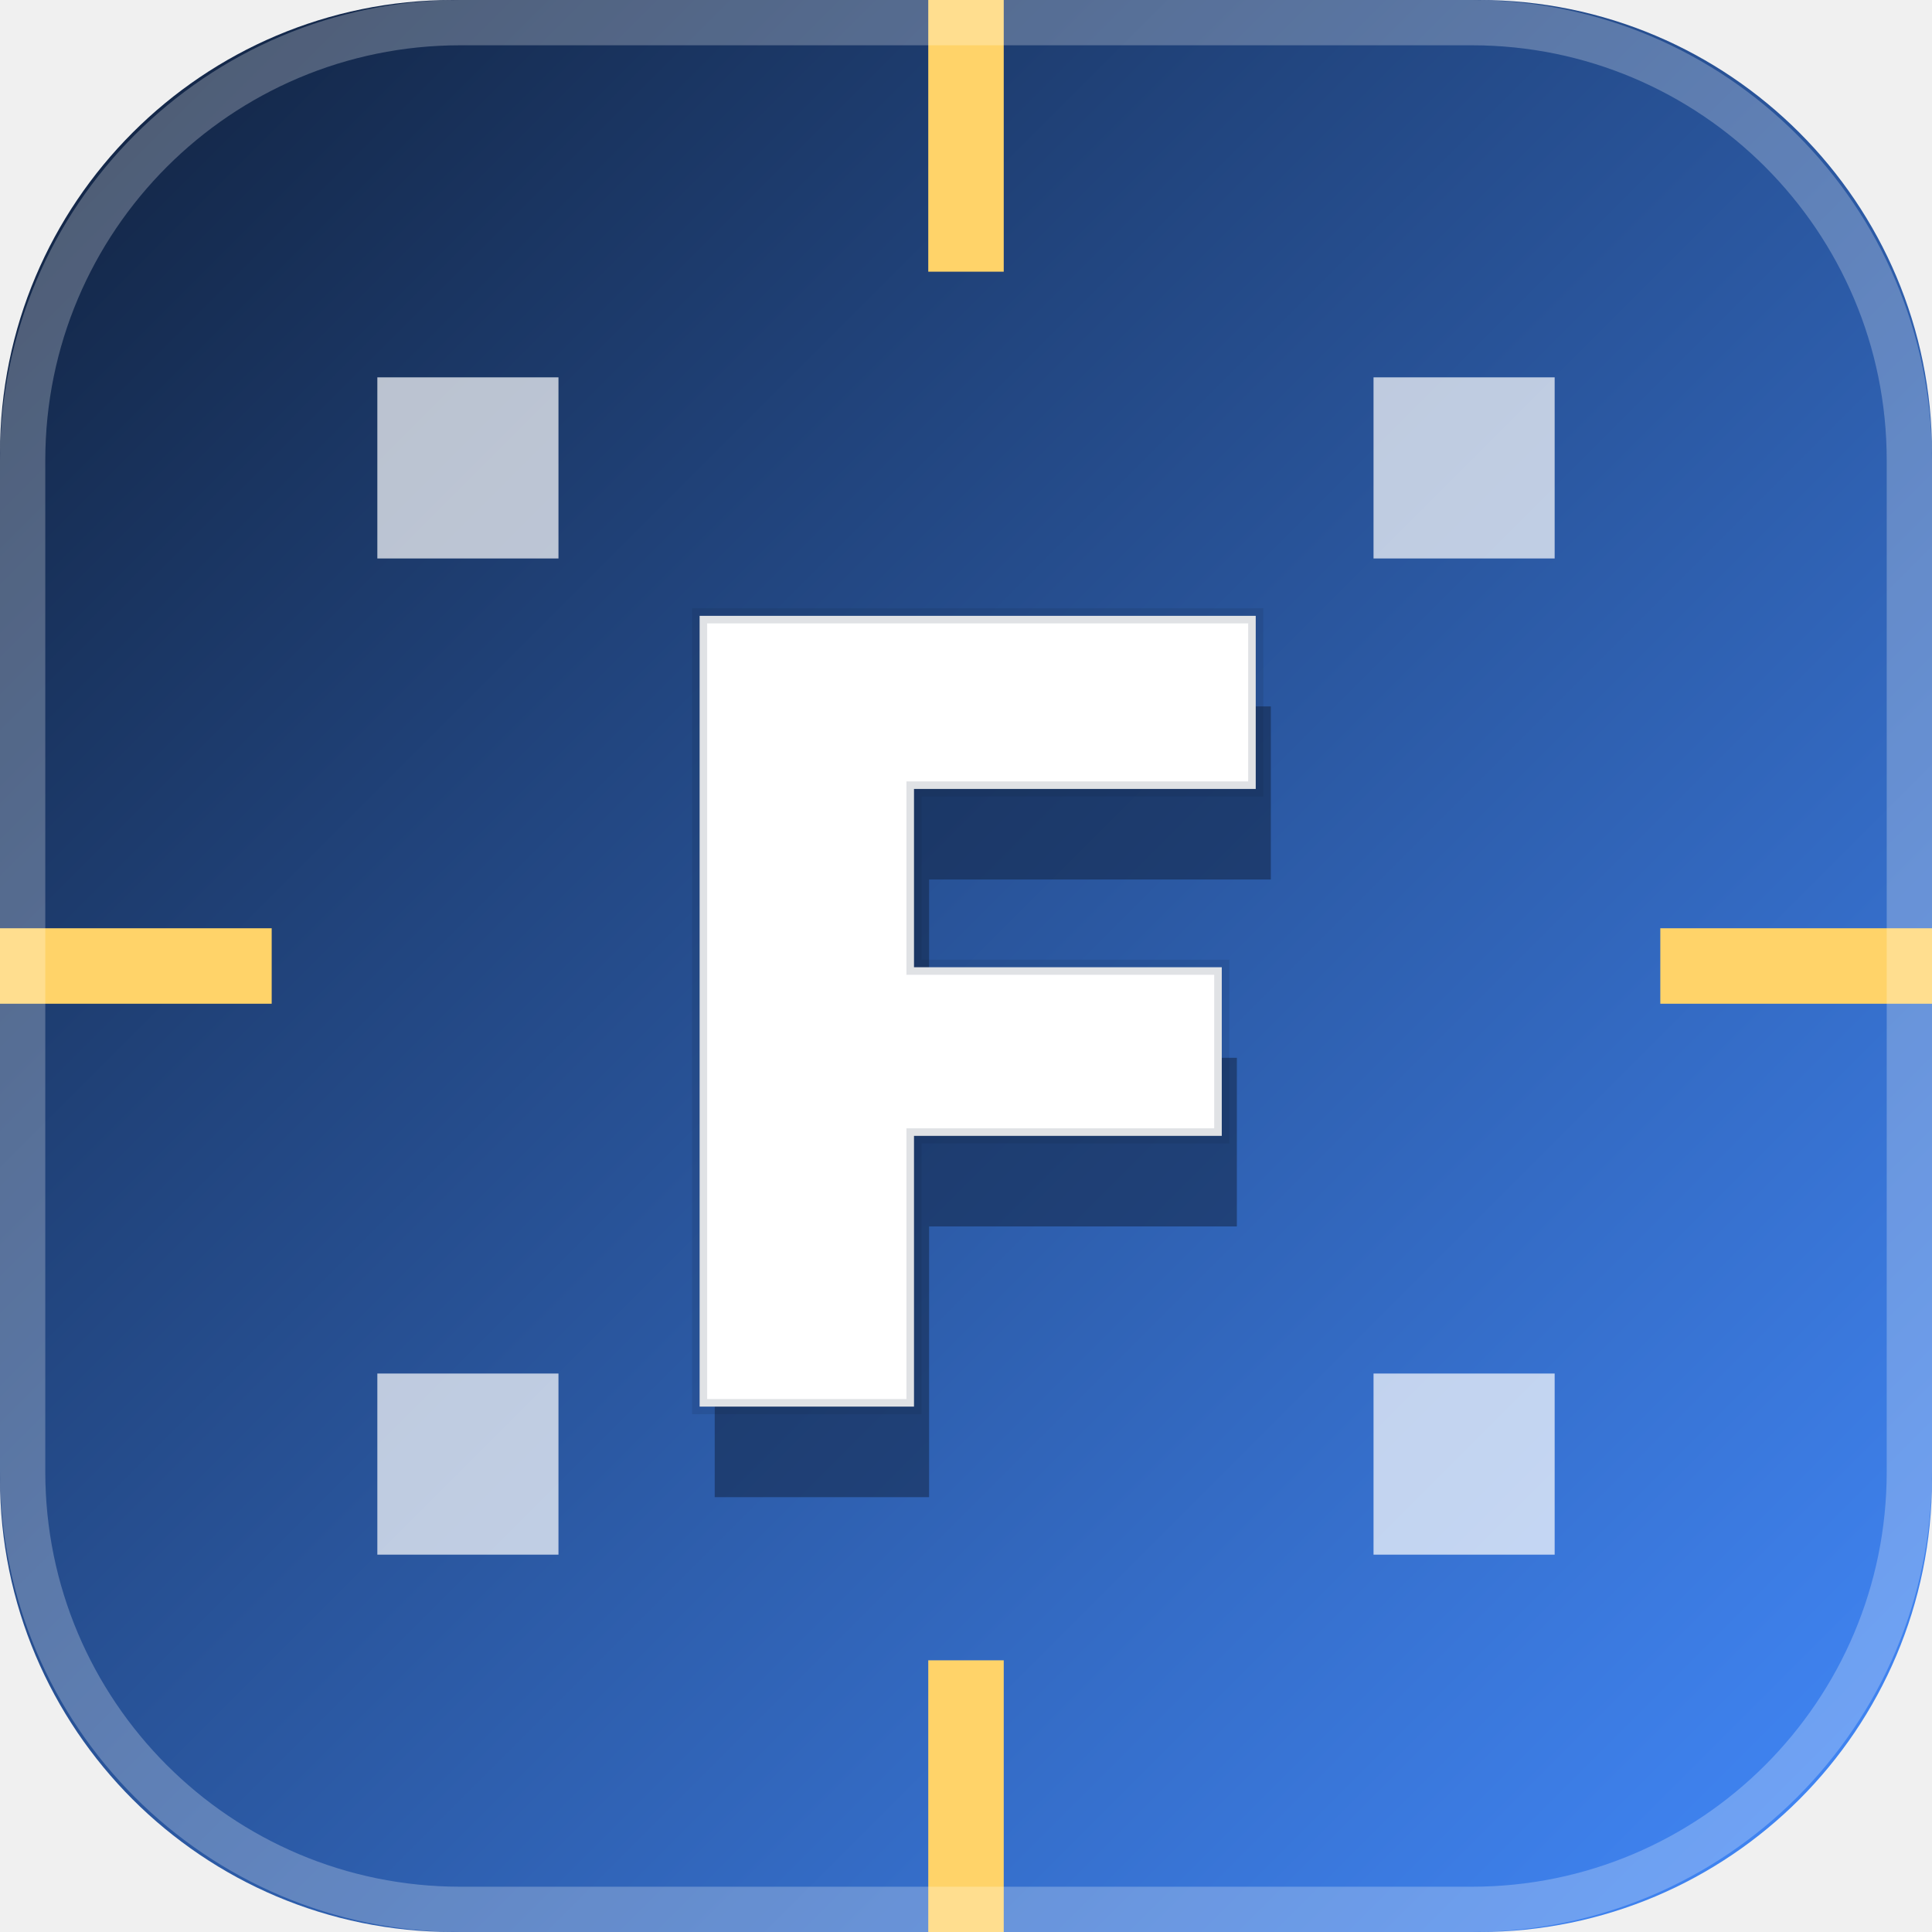
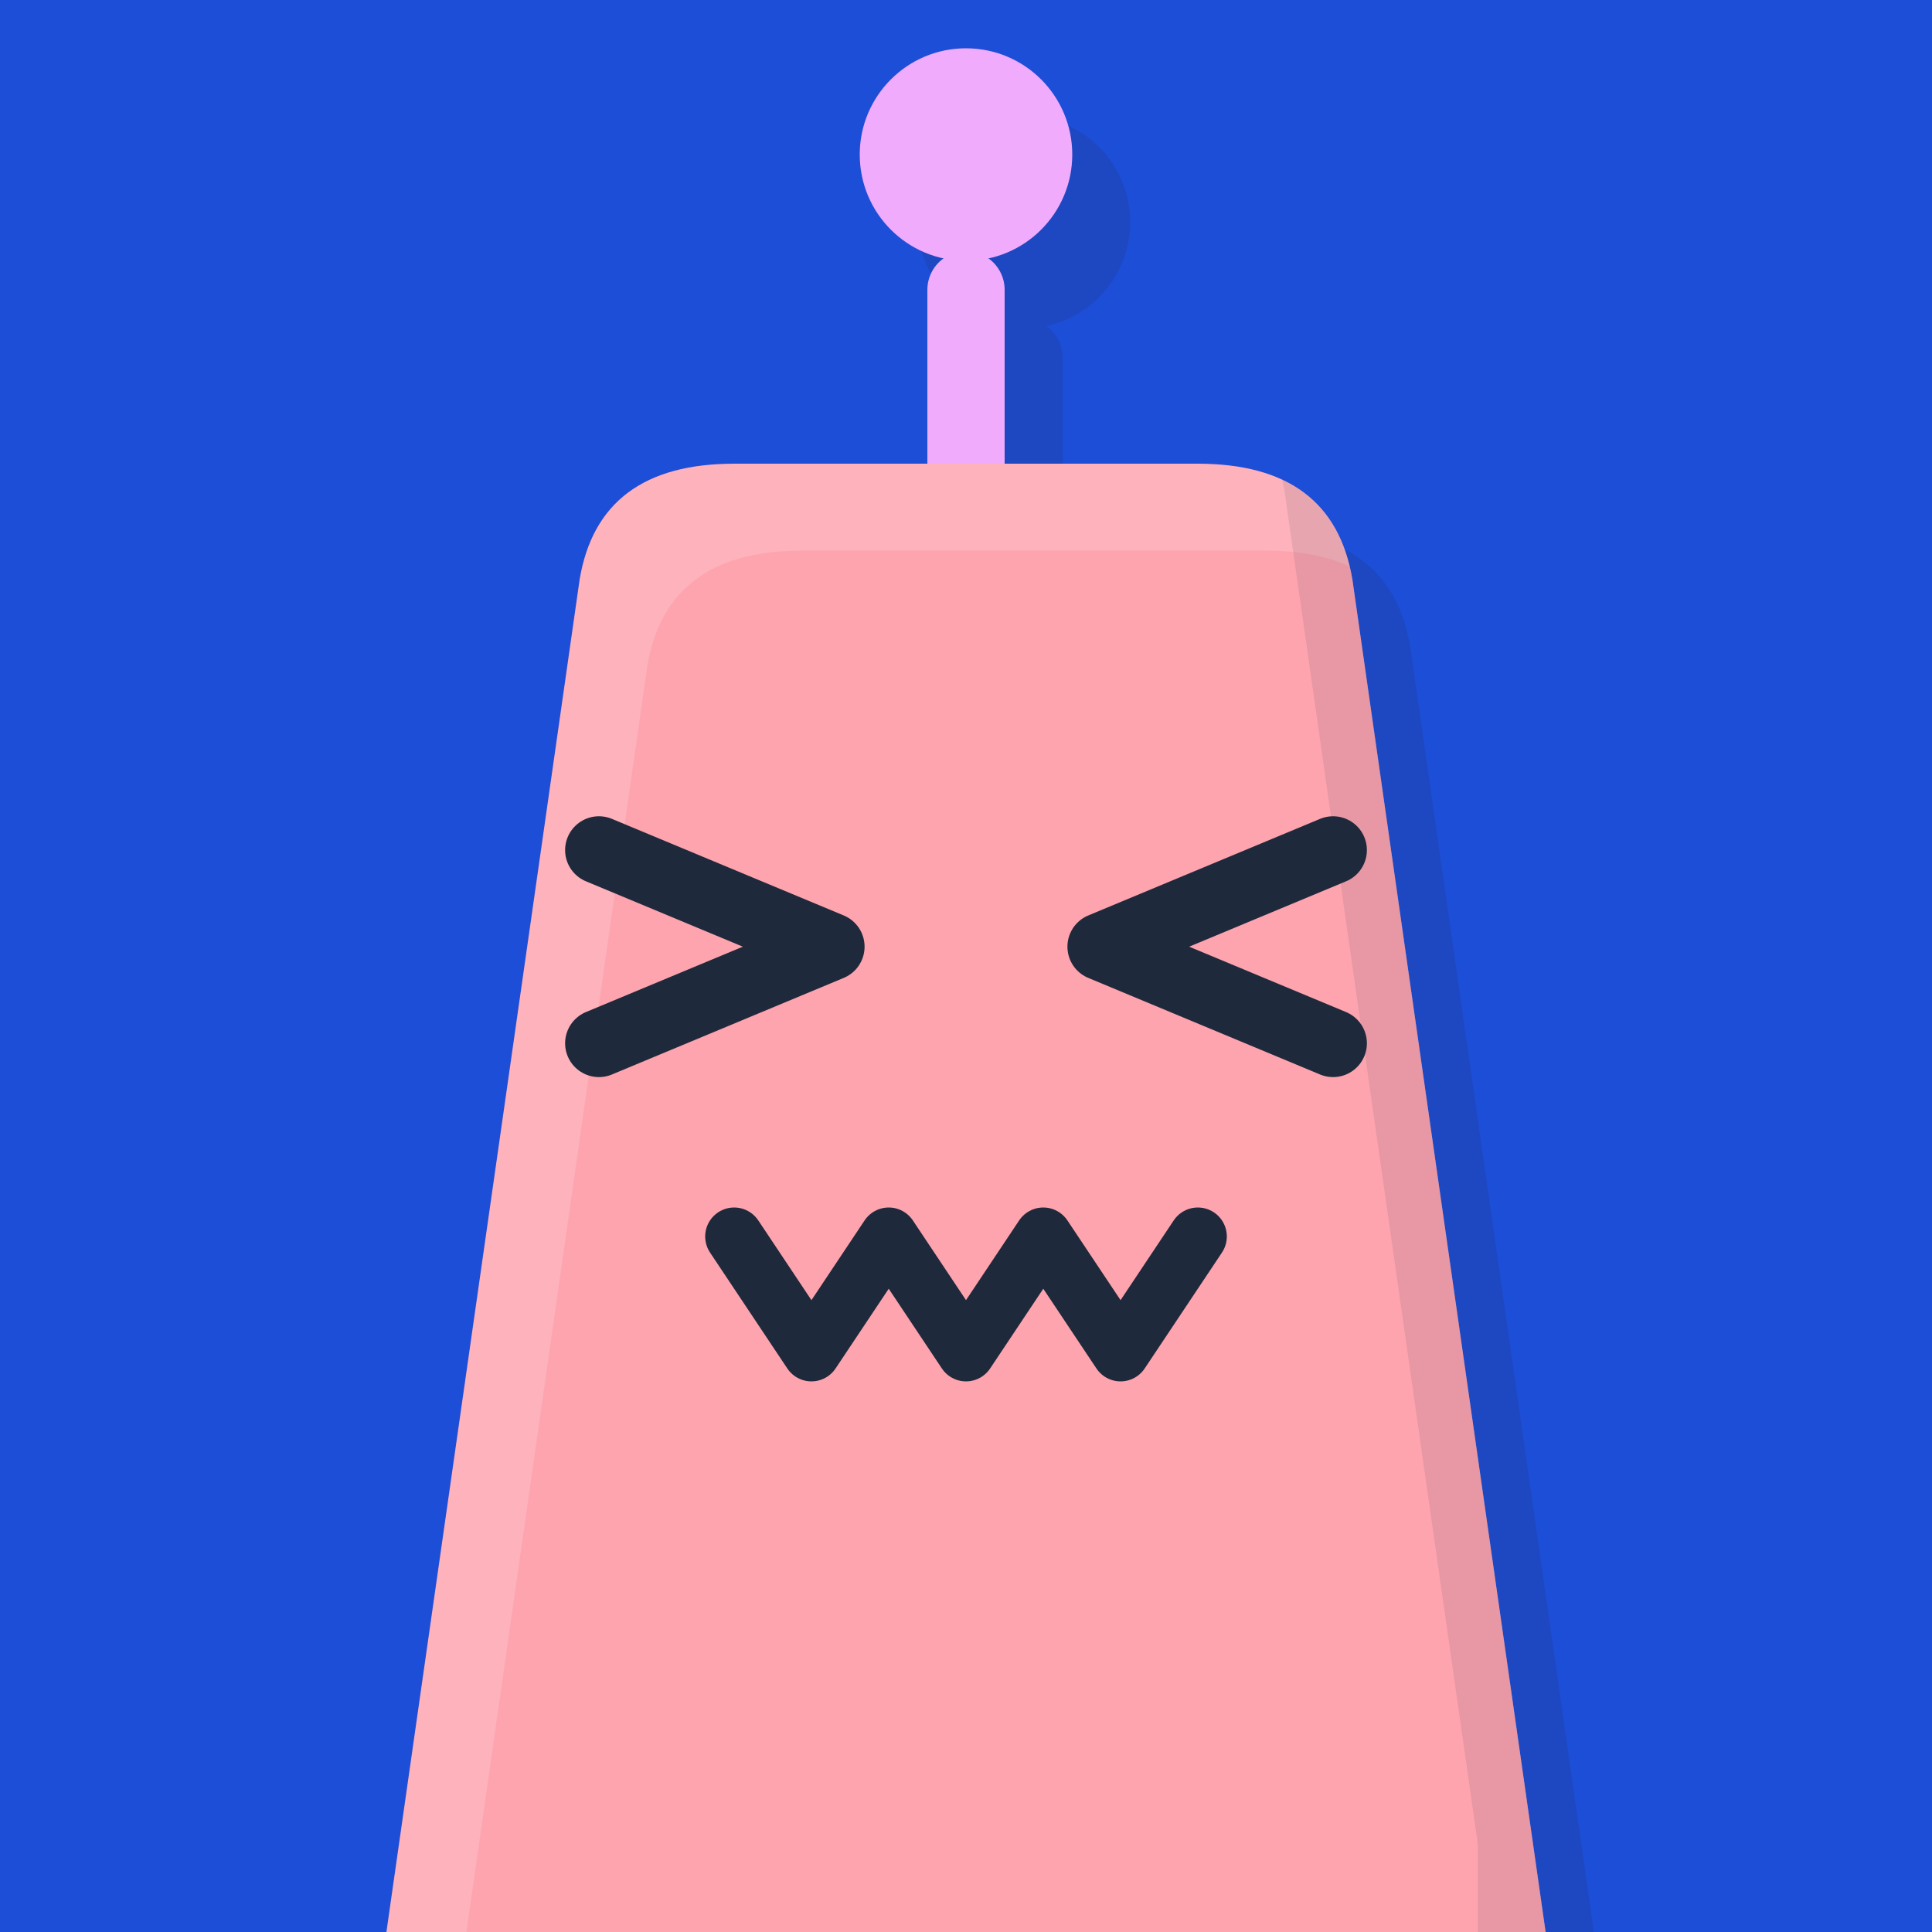
- <svg xmlns="http://www.w3.org/2000/svg" width="128" height="128" viewBox="0 0 128 128" role="img" aria-label="F">
+ <svg xmlns="http://www.w3.org/2000/svg" viewBox="0 0 100 100" fill="none" shape-rendering="auto" aria-hidden="true" width="128" height="128">
  <defs>
-     <linearGradient id="g136" x1="0" y1="0" x2="1" y2="1">
-       <stop stop-color="#10203b" />
-       <stop offset="1" stop-color="#438bff" />
-     </linearGradient>
-     <filter id="s136" x="-.5" y="-.5" width="2" height="2">
-       <feGaussianBlur stdDeviation="3" />
-     </filter>
+     <g id="top-antenna-bf412831">
+       <g opacity=".15" transform="translate(-23 -6.5)">
+         <path d="M50 50V23" stroke="#1e293b" stroke-width="4" stroke-linecap="round" stroke-linejoin="round" />
+         <circle cx="50" cy="16" r="5.5" fill="#1e293b" />
+       </g>
+       <path d="M24 40V13" stroke="#f0abfc" stroke-width="4" stroke-linecap="round" stroke-linejoin="round" />
+       <circle cx="24" cy="6" r="5.5" fill="#f0abfc" />
+     </g>
+     <clipPath id="dbcrb-wedge">
+       <path d="M20 106v-6l10-70q1-6 8-6h24q7 0 8 6l10 70v6Z" />
+     </clipPath>
+     <g id="body-wedge-bf412831">
+       <g class="dbcr-t">
+         <use transform="translate(26 2)" href="#top-antenna-bf412831" />
+       </g>
+       <path d="M23 109.5v-6l10-70q1-6 8-6h24q7 0 8 6l10 70v6Z" fill="#1e293b" opacity=".15" />
+       <path d="M20 106v-6l10-70q1-6 8-6h24q7 0 8 6l10 70v6Z" fill="#fda4af" />
+       <g clip-path="url(#dbcrb-wedge)">
+         <path d="M20 106v-6l10-70q1-6 8-6h24q7 0 8 6l10 70v6Zm3.5 4.5v-6l10-70q1-6 8-6h24q7 0 8 6l10 70v6Z" fill="#ffffff" opacity=".16" fill-rule="evenodd" />
+         <path d="M20 106v-6l10-70q1-6 8-6h24q7 0 8 6l10 70v6Zm-3.5-4.5v-6l10-70q1-6 8-6h24q7 0 8 6l10 70v6Z" fill="#1e293b" opacity=".1" fill-rule="evenodd" />
+       </g>
+     </g>
+     <g id="eyes-squint-bf412831">
+       <g class="dbcr-eb">
+         <path d="m4 8 12 5-12 5" stroke="#1e293b" stroke-width="3.5" stroke-linecap="round" stroke-linejoin="round" />
+       </g>
+       <g class="dbcr-eb">
+         <path d="m42 8-12 5 12 5" stroke="#1e293b" stroke-width="3.5" stroke-linecap="round" stroke-linejoin="round" />
+       </g>
+     </g>
+     <g id="mouth-zigzag-bf412831">
+       <path d="m2 4 4 6 4-6 4 6 4-6 4 6 4-6" stroke="#1e293b" stroke-width="3" stroke-linecap="round" stroke-linejoin="round" />
+     </g>
+     <g id="animation-none-bf412831" />
+     <clipPath id="clip-bf412831">
+       <rect width="100" height="100" rx="0" ry="0" />
+     </clipPath>
  </defs>
-   <rect width="128" height="128" rx="30" fill="url(#g136)" />
-   <g>
-     <path d="M25 25h12v12H25zM91 25h12v12H91zM25 91h12v12H25zM91 91h12v12H91z" fill="#ffffff" opacity=".7" />
-     <path d="M0 64h18M110 64h18M64 0v18M64 110v18" stroke="#ffd369" stroke-width="5" />
+   <g clip-path="url(#clip-bf412831)">
+     <rect width="100" height="100" fill="#1d4ed8" />
+     <g class="dbcr-c">
+       <use href="#body-wedge-bf412831" />
+       <use transform="translate(27 36)" href="#eyes-squint-bf412831" />
+       <use transform="translate(36 60)" href="#mouth-zigzag-bf412831" />
+     </g>
+     <use href="#animation-none-bf412831" />
  </g>
-   <text x="65" y="70" text-anchor="middle" dominant-baseline="central" font-family="Inter,Arial,sans-serif" font-size="72" font-weight="850" letter-spacing="-3" fill="#10203b" opacity=".5" transform="translate(0 3)">F</text>
-   <text x="64" y="67" text-anchor="middle" dominant-baseline="central" font-family="Inter,Arial,sans-serif" font-size="72" font-weight="850" letter-spacing="-3" fill="#ffffff" stroke="#10203b" stroke-opacity=".13" stroke-width="1">F</text>
-   <rect x="1.5" y="1.5" width="125" height="125" rx="29" fill="none" stroke="#ffffff" stroke-opacity=".25" stroke-width="3" />
</svg>
